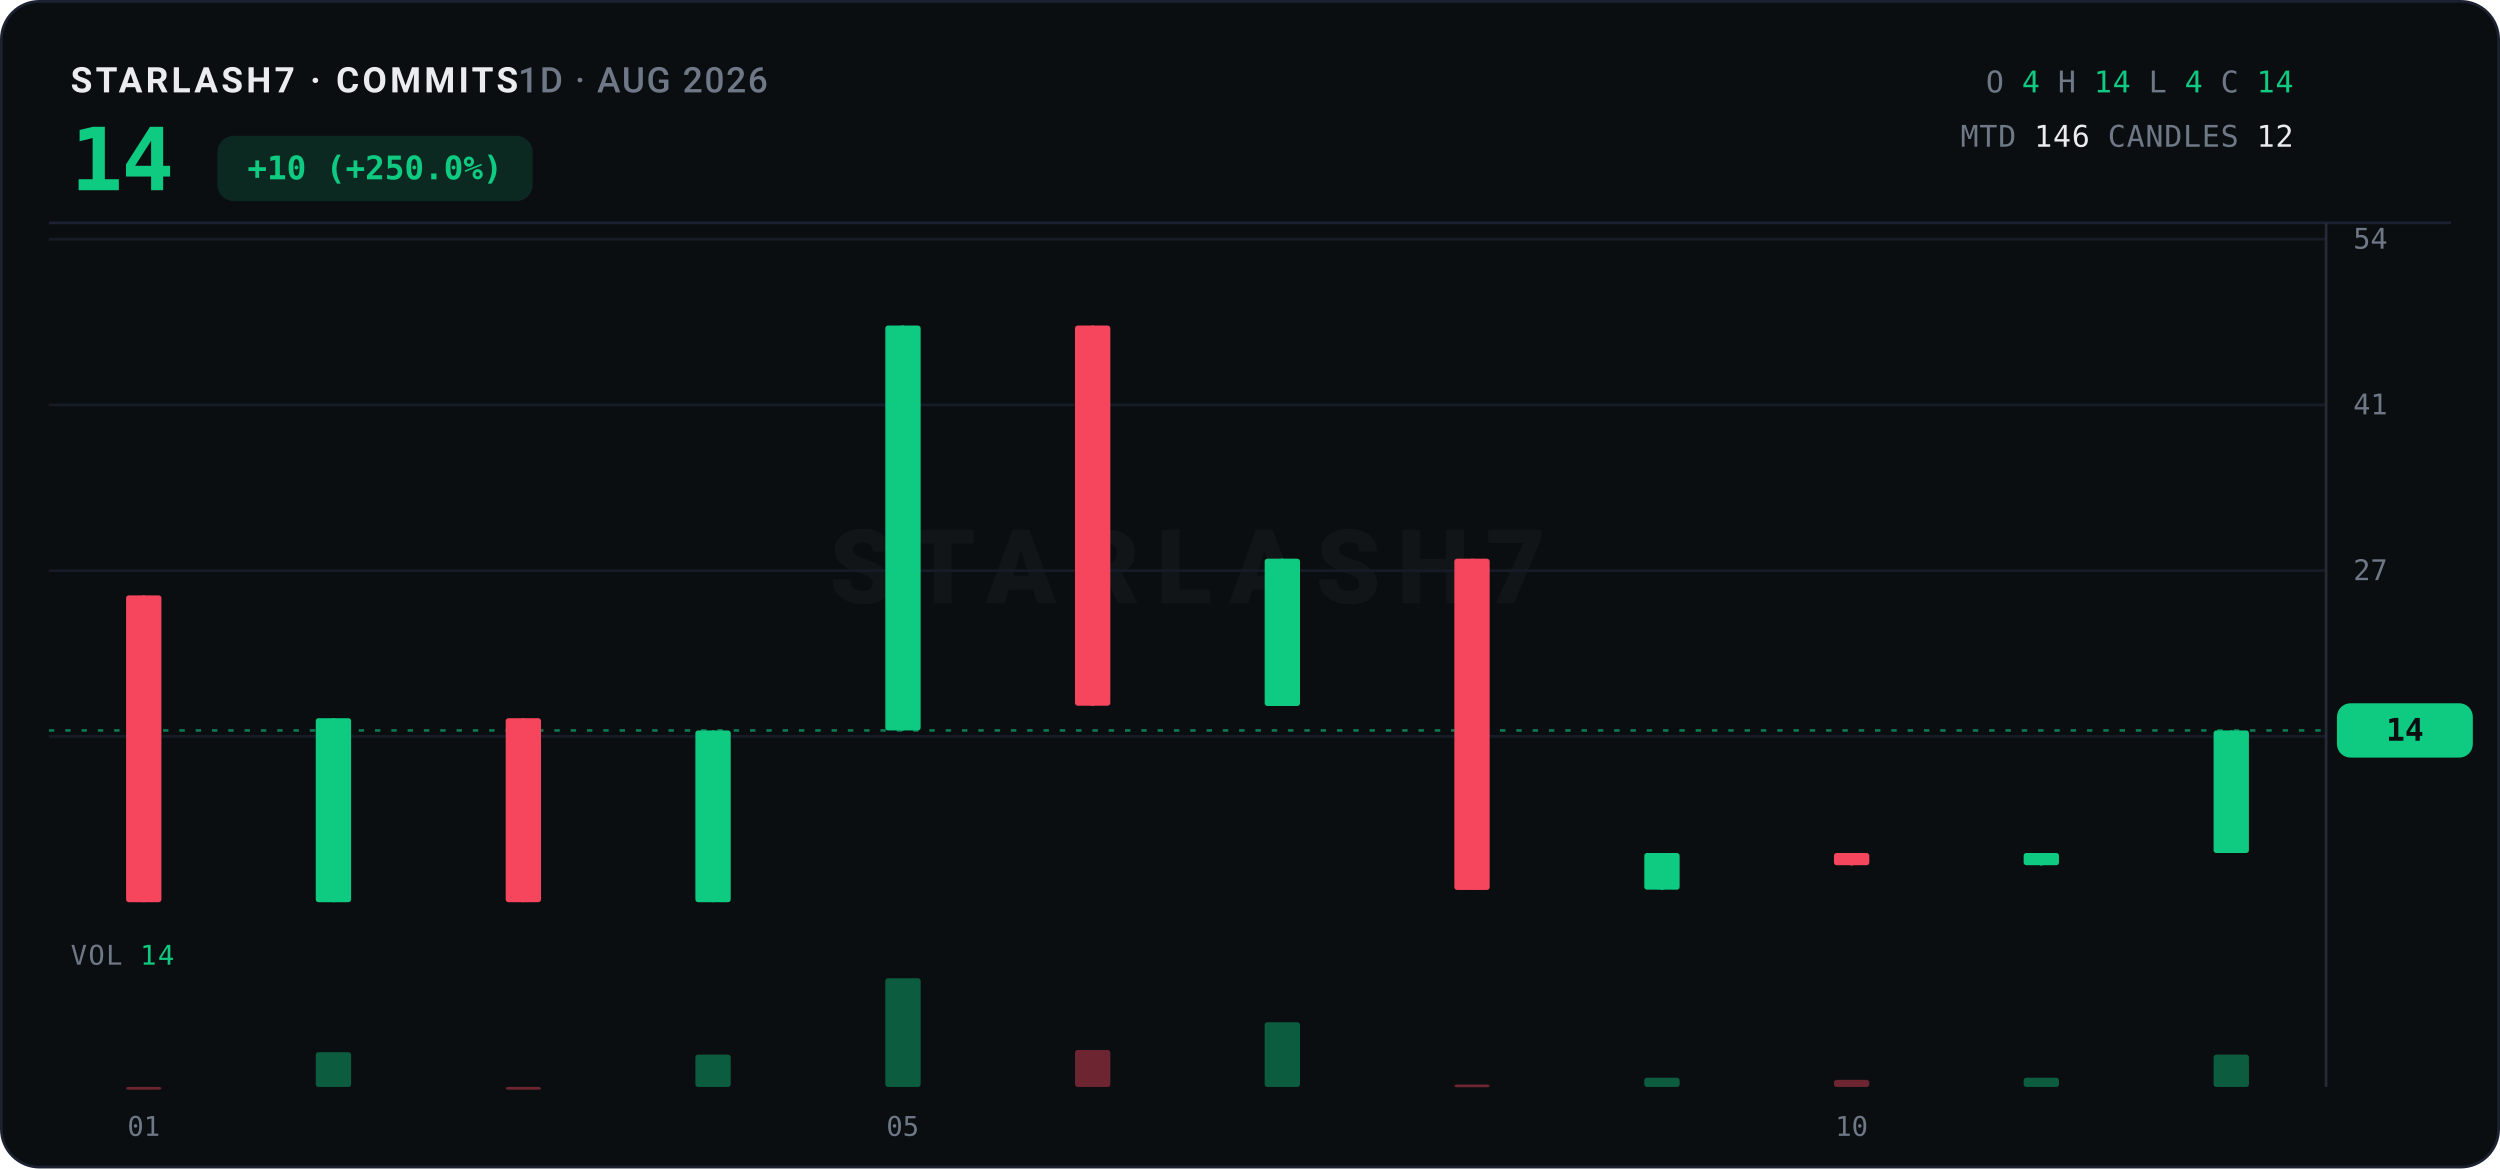
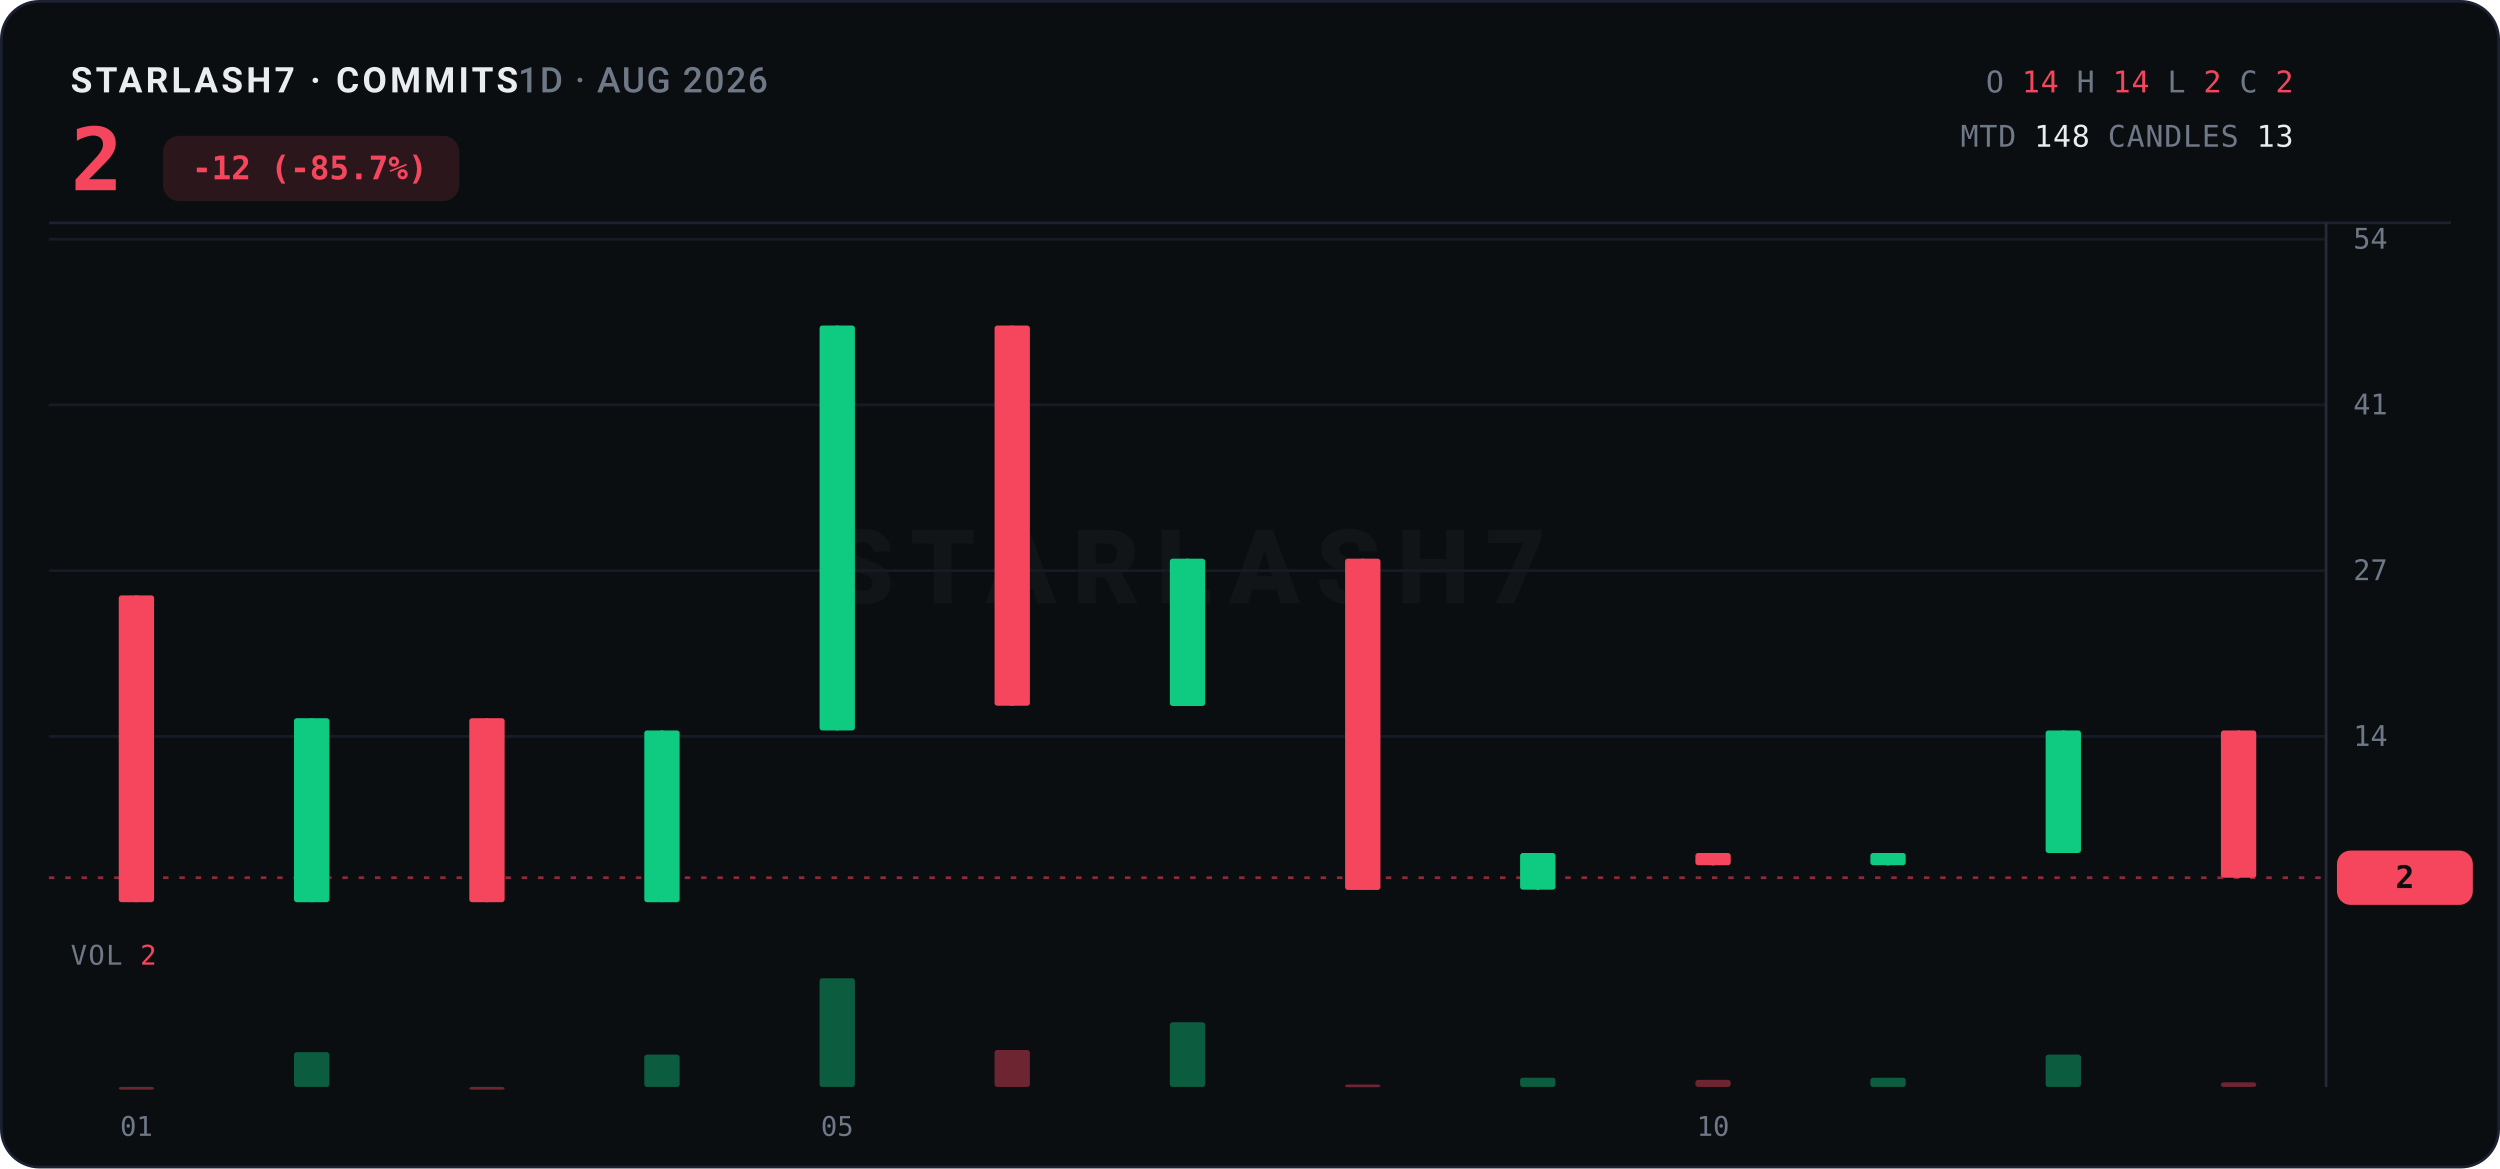
<svg xmlns="http://www.w3.org/2000/svg" width="920" height="430" viewBox="0 0 920 430">
  <rect x="0.5" y="0.5" width="919" height="429" rx="14" fill="#0B0E11" stroke="#1B2130" />
  <text x="26" y="34" font-family="ui-sans-serif,system-ui,-apple-system,'Segoe UI',Roboto,sans-serif" font-size="13" font-weight="700" letter-spacing="1.2" fill="#EAECEF">STARLASH7 · COMMITS<tspan fill="#6E7887" font-weight="500" letter-spacing="0.6">  1D · AUG 2026</tspan>
  </text>
-   <text x="26" y="70" font-family="ui-monospace,'SF Mono',SFMono-Regular,Menlo,Consolas,monospace" font-size="32" font-weight="800" fill="#0ECB81" letter-spacing="-0.5">14</text>
-   <rect x="80" y="50" width="116" height="24" rx="6" fill="#0ECB81" opacity="0.14" />
-   <text x="138" y="66" text-anchor="middle" font-family="ui-monospace,'SF Mono',SFMono-Regular,Menlo,Consolas,monospace" font-size="12" font-weight="700" fill="#0ECB81">+10 (+250.0%)</text>
+   <text x="26" y="70" font-family="ui-monospace,'SF Mono',SFMono-Regular,Menlo,Consolas,monospace" font-size="32" font-weight="800" fill="#F6465D" letter-spacing="-0.5">2</text>
+   <rect x="60" y="50" width="109" height="24" rx="6" fill="#F6465D" opacity="0.14" />
+   <text x="114" y="66" text-anchor="middle" font-family="ui-monospace,'SF Mono',SFMono-Regular,Menlo,Consolas,monospace" font-size="12" font-weight="700" fill="#F6465D">-12 (-85.7%)</text>
  <text x="844" y="34" text-anchor="end" font-family="ui-monospace,'SF Mono',SFMono-Regular,Menlo,Consolas,monospace" font-size="11" letter-spacing="0.3">
    <tspan fill="#6E7887">O</tspan>
-     <tspan fill="#0ECB81">4</tspan>
+     <tspan fill="#F6465D">14</tspan>
    <tspan fill="#6E7887">H</tspan>
-     <tspan fill="#0ECB81">14</tspan>
+     <tspan fill="#F6465D">14</tspan>
    <tspan fill="#6E7887">L</tspan>
-     <tspan fill="#0ECB81">4</tspan>
+     <tspan fill="#F6465D">2</tspan>
    <tspan fill="#6E7887">C</tspan>
-     <tspan fill="#0ECB81">14</tspan>
+     <tspan fill="#F6465D">2</tspan>
  </text>
  <text x="844" y="54" text-anchor="end" font-family="ui-monospace,'SF Mono',SFMono-Regular,Menlo,Consolas,monospace" font-size="11" letter-spacing="0.3">
    <tspan fill="#6E7887">MTD</tspan>
-     <tspan fill="#EAECEF">146</tspan>
+     <tspan fill="#EAECEF">148</tspan>
    <tspan fill="#6E7887">CANDLES</tspan>
-     <tspan fill="#EAECEF">12</tspan>
+     <tspan fill="#EAECEF">13</tspan>
  </text>
  <line x1="18" y1="82" x2="902" y2="82" stroke="#1B2130" stroke-width="1" />
  <text x="437.0" y="222.0" text-anchor="middle" font-family="ui-sans-serif,system-ui,-apple-system,'Segoe UI',Roboto,sans-serif" font-size="38" font-weight="800" letter-spacing="6" fill="#EAECEF" opacity="0.035">STARLASH7</text>
  <line x1="18" y1="271.0" x2="856" y2="271.0" stroke="#161C26" stroke-width="1" />
  <text x="866" y="274.5" font-family="ui-monospace,'SF Mono',SFMono-Regular,Menlo,Consolas,monospace" font-size="10.5" fill="#6E7887">14</text>
  <line x1="18" y1="210.0" x2="856" y2="210.0" stroke="#161C26" stroke-width="1" />
  <text x="866" y="213.5" font-family="ui-monospace,'SF Mono',SFMono-Regular,Menlo,Consolas,monospace" font-size="10.5" fill="#6E7887">27</text>
  <line x1="18" y1="149.0" x2="856" y2="149.0" stroke="#161C26" stroke-width="1" />
  <text x="866" y="152.5" font-family="ui-monospace,'SF Mono',SFMono-Regular,Menlo,Consolas,monospace" font-size="10.5" fill="#6E7887">41</text>
  <line x1="18" y1="88.0" x2="856" y2="88.0" stroke="#161C26" stroke-width="1" />
  <text x="866" y="91.5" font-family="ui-monospace,'SF Mono',SFMono-Regular,Menlo,Consolas,monospace" font-size="10.5" fill="#6E7887">54</text>
  <line x1="856" y1="82" x2="856" y2="400" stroke="#242B38" stroke-width="1" />
-   <line x1="18" y1="268.8" x2="856" y2="268.8" stroke="#0ECB81" stroke-width="1" stroke-dasharray="2 4" opacity="0.55" />
-   <rect x="860" y="258.8" width="50" height="20" rx="5" fill="#0ECB81" />
-   <text x="885.0" y="272.6" text-anchor="middle" font-family="ui-monospace,'SF Mono',SFMono-Regular,Menlo,Consolas,monospace" font-size="11.5" font-weight="800" fill="#0B0E11">14</text>
-   <line x1="52.9" y1="219.1" x2="52.9" y2="332.0" stroke="#F6465D" stroke-width="1" />
-   <rect x="46.4" y="219.1" width="13.0" height="112.9" rx="1" fill="#F6465D" />
-   <line x1="122.8" y1="264.3" x2="122.8" y2="332.0" stroke="#0ECB81" stroke-width="1" />
-   <rect x="116.2" y="264.3" width="13.0" height="67.7" rx="1" fill="#0ECB81" />
-   <line x1="192.6" y1="264.3" x2="192.6" y2="332.0" stroke="#F6465D" stroke-width="1" />
-   <rect x="186.1" y="264.3" width="13.0" height="67.7" rx="1" fill="#F6465D" />
-   <line x1="262.4" y1="268.8" x2="262.4" y2="332.0" stroke="#0ECB81" stroke-width="1" />
-   <rect x="255.9" y="268.8" width="13.0" height="63.2" rx="1" fill="#0ECB81" />
-   <line x1="332.2" y1="119.8" x2="332.2" y2="268.8" stroke="#0ECB81" stroke-width="1" />
-   <rect x="325.8" y="119.8" width="13.0" height="149.0" rx="1" fill="#0ECB81" />
-   <line x1="402.1" y1="119.8" x2="402.1" y2="259.8" stroke="#F6465D" stroke-width="1" />
-   <rect x="395.6" y="119.8" width="13.0" height="139.9" rx="1" fill="#F6465D" />
-   <line x1="471.9" y1="205.6" x2="471.9" y2="259.8" stroke="#0ECB81" stroke-width="1" />
-   <rect x="465.4" y="205.6" width="13.0" height="54.2" rx="1" fill="#0ECB81" />
-   <line x1="541.8" y1="205.6" x2="541.8" y2="327.5" stroke="#F6465D" stroke-width="1" />
-   <rect x="535.2" y="205.6" width="13.0" height="121.9" rx="1" fill="#F6465D" />
-   <line x1="611.6" y1="313.9" x2="611.6" y2="327.5" stroke="#0ECB81" stroke-width="1" />
-   <rect x="605.1" y="313.9" width="13.0" height="13.5" rx="1" fill="#0ECB81" />
-   <line x1="681.4" y1="313.9" x2="681.4" y2="318.5" stroke="#F6465D" stroke-width="1" />
-   <rect x="674.9" y="313.9" width="13.0" height="4.5" rx="1" fill="#F6465D" />
-   <line x1="751.2" y1="313.9" x2="751.2" y2="318.5" stroke="#0ECB81" stroke-width="1" />
-   <rect x="744.7" y="313.9" width="13.0" height="4.5" rx="1" fill="#0ECB81" />
-   <line x1="821.1" y1="268.8" x2="821.1" y2="313.9" stroke="#0ECB81" stroke-width="1" />
-   <rect x="814.6" y="268.8" width="13.0" height="45.1" rx="1" fill="#0ECB81" />
-   <text x="26" y="355" font-family="ui-monospace,'SF Mono',SFMono-Regular,Menlo,Consolas,monospace" font-size="10" letter-spacing="0.5" fill="#6E7887">VOL <tspan fill="#0ECB81">14</tspan>
+   <line x1="18" y1="323.0" x2="856" y2="323.0" stroke="#F6465D" stroke-width="1" stroke-dasharray="2 4" opacity="0.55" />
+   <rect x="860" y="313.0" width="50" height="20" rx="5" fill="#F6465D" />
+   <text x="885.0" y="326.8" text-anchor="middle" font-family="ui-monospace,'SF Mono',SFMono-Regular,Menlo,Consolas,monospace" font-size="11.5" font-weight="800" fill="#0B0E11">2</text>
+   <line x1="50.2" y1="219.1" x2="50.2" y2="332.0" stroke="#F6465D" stroke-width="1" />
+   <rect x="43.7" y="219.1" width="13.0" height="112.9" rx="1" fill="#F6465D" />
+   <line x1="114.7" y1="264.3" x2="114.7" y2="332.0" stroke="#0ECB81" stroke-width="1" />
+   <rect x="108.2" y="264.3" width="13.0" height="67.7" rx="1" fill="#0ECB81" />
+   <line x1="179.2" y1="264.3" x2="179.2" y2="332.0" stroke="#F6465D" stroke-width="1" />
+   <rect x="172.7" y="264.3" width="13.0" height="67.7" rx="1" fill="#F6465D" />
+   <line x1="243.6" y1="268.8" x2="243.6" y2="332.0" stroke="#0ECB81" stroke-width="1" />
+   <rect x="237.1" y="268.8" width="13.0" height="63.2" rx="1" fill="#0ECB81" />
+   <line x1="308.1" y1="119.8" x2="308.1" y2="268.8" stroke="#0ECB81" stroke-width="1" />
+   <rect x="301.6" y="119.8" width="13.0" height="149.0" rx="1" fill="#0ECB81" />
+   <line x1="372.5" y1="119.8" x2="372.5" y2="259.8" stroke="#F6465D" stroke-width="1" />
+   <rect x="366.0" y="119.8" width="13.0" height="139.9" rx="1" fill="#F6465D" />
+   <line x1="437.0" y1="205.6" x2="437.0" y2="259.8" stroke="#0ECB81" stroke-width="1" />
+   <rect x="430.5" y="205.6" width="13.0" height="54.2" rx="1" fill="#0ECB81" />
+   <line x1="501.5" y1="205.6" x2="501.5" y2="327.5" stroke="#F6465D" stroke-width="1" />
+   <rect x="495.0" y="205.6" width="13.0" height="121.9" rx="1" fill="#F6465D" />
+   <line x1="565.9" y1="313.9" x2="565.9" y2="327.5" stroke="#0ECB81" stroke-width="1" />
+   <rect x="559.4" y="313.9" width="13.0" height="13.5" rx="1" fill="#0ECB81" />
+   <line x1="630.4" y1="313.9" x2="630.4" y2="318.5" stroke="#F6465D" stroke-width="1" />
+   <rect x="623.9" y="313.9" width="13.0" height="4.5" rx="1" fill="#F6465D" />
+   <line x1="694.8" y1="313.9" x2="694.8" y2="318.5" stroke="#0ECB81" stroke-width="1" />
+   <rect x="688.3" y="313.9" width="13.0" height="4.5" rx="1" fill="#0ECB81" />
+   <line x1="759.3" y1="268.8" x2="759.3" y2="313.9" stroke="#0ECB81" stroke-width="1" />
+   <rect x="752.8" y="268.8" width="13.0" height="45.1" rx="1" fill="#0ECB81" />
+   <line x1="823.8" y1="268.8" x2="823.8" y2="323.0" stroke="#F6465D" stroke-width="1" />
+   <rect x="817.3" y="268.8" width="13.0" height="54.2" rx="1" fill="#F6465D" />
+   <text x="26" y="355" font-family="ui-monospace,'SF Mono',SFMono-Regular,Menlo,Consolas,monospace" font-size="10" letter-spacing="0.5" fill="#6E7887">VOL <tspan fill="#F6465D">2</tspan>
  </text>
-   <rect x="46.4" y="400.0" width="13.0" height="1.0" rx="1" fill="#F6465D" opacity="0.42" />
-   <rect x="116.2" y="387.2" width="13.0" height="12.8" rx="1" fill="#0ECB81" opacity="0.42" />
-   <rect x="186.1" y="400.0" width="13.0" height="1.0" rx="1" fill="#F6465D" opacity="0.42" />
-   <rect x="255.9" y="388.1" width="13.0" height="11.9" rx="1" fill="#0ECB81" opacity="0.42" />
-   <rect x="325.8" y="360.0" width="13.0" height="40.0" rx="1" fill="#0ECB81" opacity="0.42" />
-   <rect x="395.6" y="386.4" width="13.0" height="13.6" rx="1" fill="#F6465D" opacity="0.42" />
-   <rect x="465.4" y="376.2" width="13.0" height="23.8" rx="1" fill="#0ECB81" opacity="0.42" />
-   <rect x="535.2" y="399.1" width="13.0" height="1.0" rx="1" fill="#F6465D" opacity="0.42" />
-   <rect x="605.1" y="396.6" width="13.0" height="3.4" rx="1" fill="#0ECB81" opacity="0.42" />
-   <rect x="674.9" y="397.4" width="13.0" height="2.6" rx="1" fill="#F6465D" opacity="0.42" />
-   <rect x="744.7" y="396.6" width="13.0" height="3.4" rx="1" fill="#0ECB81" opacity="0.42" />
-   <rect x="814.6" y="388.1" width="13.0" height="11.9" rx="1" fill="#0ECB81" opacity="0.42" />
-   <text x="52.9" y="418" text-anchor="middle" font-family="ui-monospace,'SF Mono',SFMono-Regular,Menlo,Consolas,monospace" font-size="10" fill="#6E7887">01</text>
-   <text x="332.2" y="418" text-anchor="middle" font-family="ui-monospace,'SF Mono',SFMono-Regular,Menlo,Consolas,monospace" font-size="10" fill="#6E7887">05</text>
-   <text x="681.4" y="418" text-anchor="middle" font-family="ui-monospace,'SF Mono',SFMono-Regular,Menlo,Consolas,monospace" font-size="10" fill="#6E7887">10</text>
+   <rect x="43.7" y="400.0" width="13.0" height="1.0" rx="1" fill="#F6465D" opacity="0.42" />
+   <rect x="108.2" y="387.2" width="13.0" height="12.8" rx="1" fill="#0ECB81" opacity="0.42" />
+   <rect x="172.7" y="400.0" width="13.0" height="1.0" rx="1" fill="#F6465D" opacity="0.42" />
+   <rect x="237.1" y="388.1" width="13.0" height="11.9" rx="1" fill="#0ECB81" opacity="0.42" />
+   <rect x="301.6" y="360.0" width="13.0" height="40.0" rx="1" fill="#0ECB81" opacity="0.42" />
+   <rect x="366.0" y="386.4" width="13.0" height="13.6" rx="1" fill="#F6465D" opacity="0.42" />
+   <rect x="430.5" y="376.2" width="13.0" height="23.8" rx="1" fill="#0ECB81" opacity="0.42" />
+   <rect x="495.0" y="399.1" width="13.0" height="1.0" rx="1" fill="#F6465D" opacity="0.42" />
+   <rect x="559.4" y="396.6" width="13.0" height="3.4" rx="1" fill="#0ECB81" opacity="0.42" />
+   <rect x="623.9" y="397.4" width="13.0" height="2.6" rx="1" fill="#F6465D" opacity="0.42" />
+   <rect x="688.3" y="396.6" width="13.0" height="3.4" rx="1" fill="#0ECB81" opacity="0.42" />
+   <rect x="752.8" y="388.1" width="13.0" height="11.9" rx="1" fill="#0ECB81" opacity="0.42" />
+   <rect x="817.3" y="398.3" width="13.0" height="1.7" rx="1" fill="#F6465D" opacity="0.42" />
+   <text x="50.2" y="418" text-anchor="middle" font-family="ui-monospace,'SF Mono',SFMono-Regular,Menlo,Consolas,monospace" font-size="10" fill="#6E7887">01</text>
+   <text x="308.1" y="418" text-anchor="middle" font-family="ui-monospace,'SF Mono',SFMono-Regular,Menlo,Consolas,monospace" font-size="10" fill="#6E7887">05</text>
+   <text x="630.4" y="418" text-anchor="middle" font-family="ui-monospace,'SF Mono',SFMono-Regular,Menlo,Consolas,monospace" font-size="10" fill="#6E7887">10</text>
</svg>
